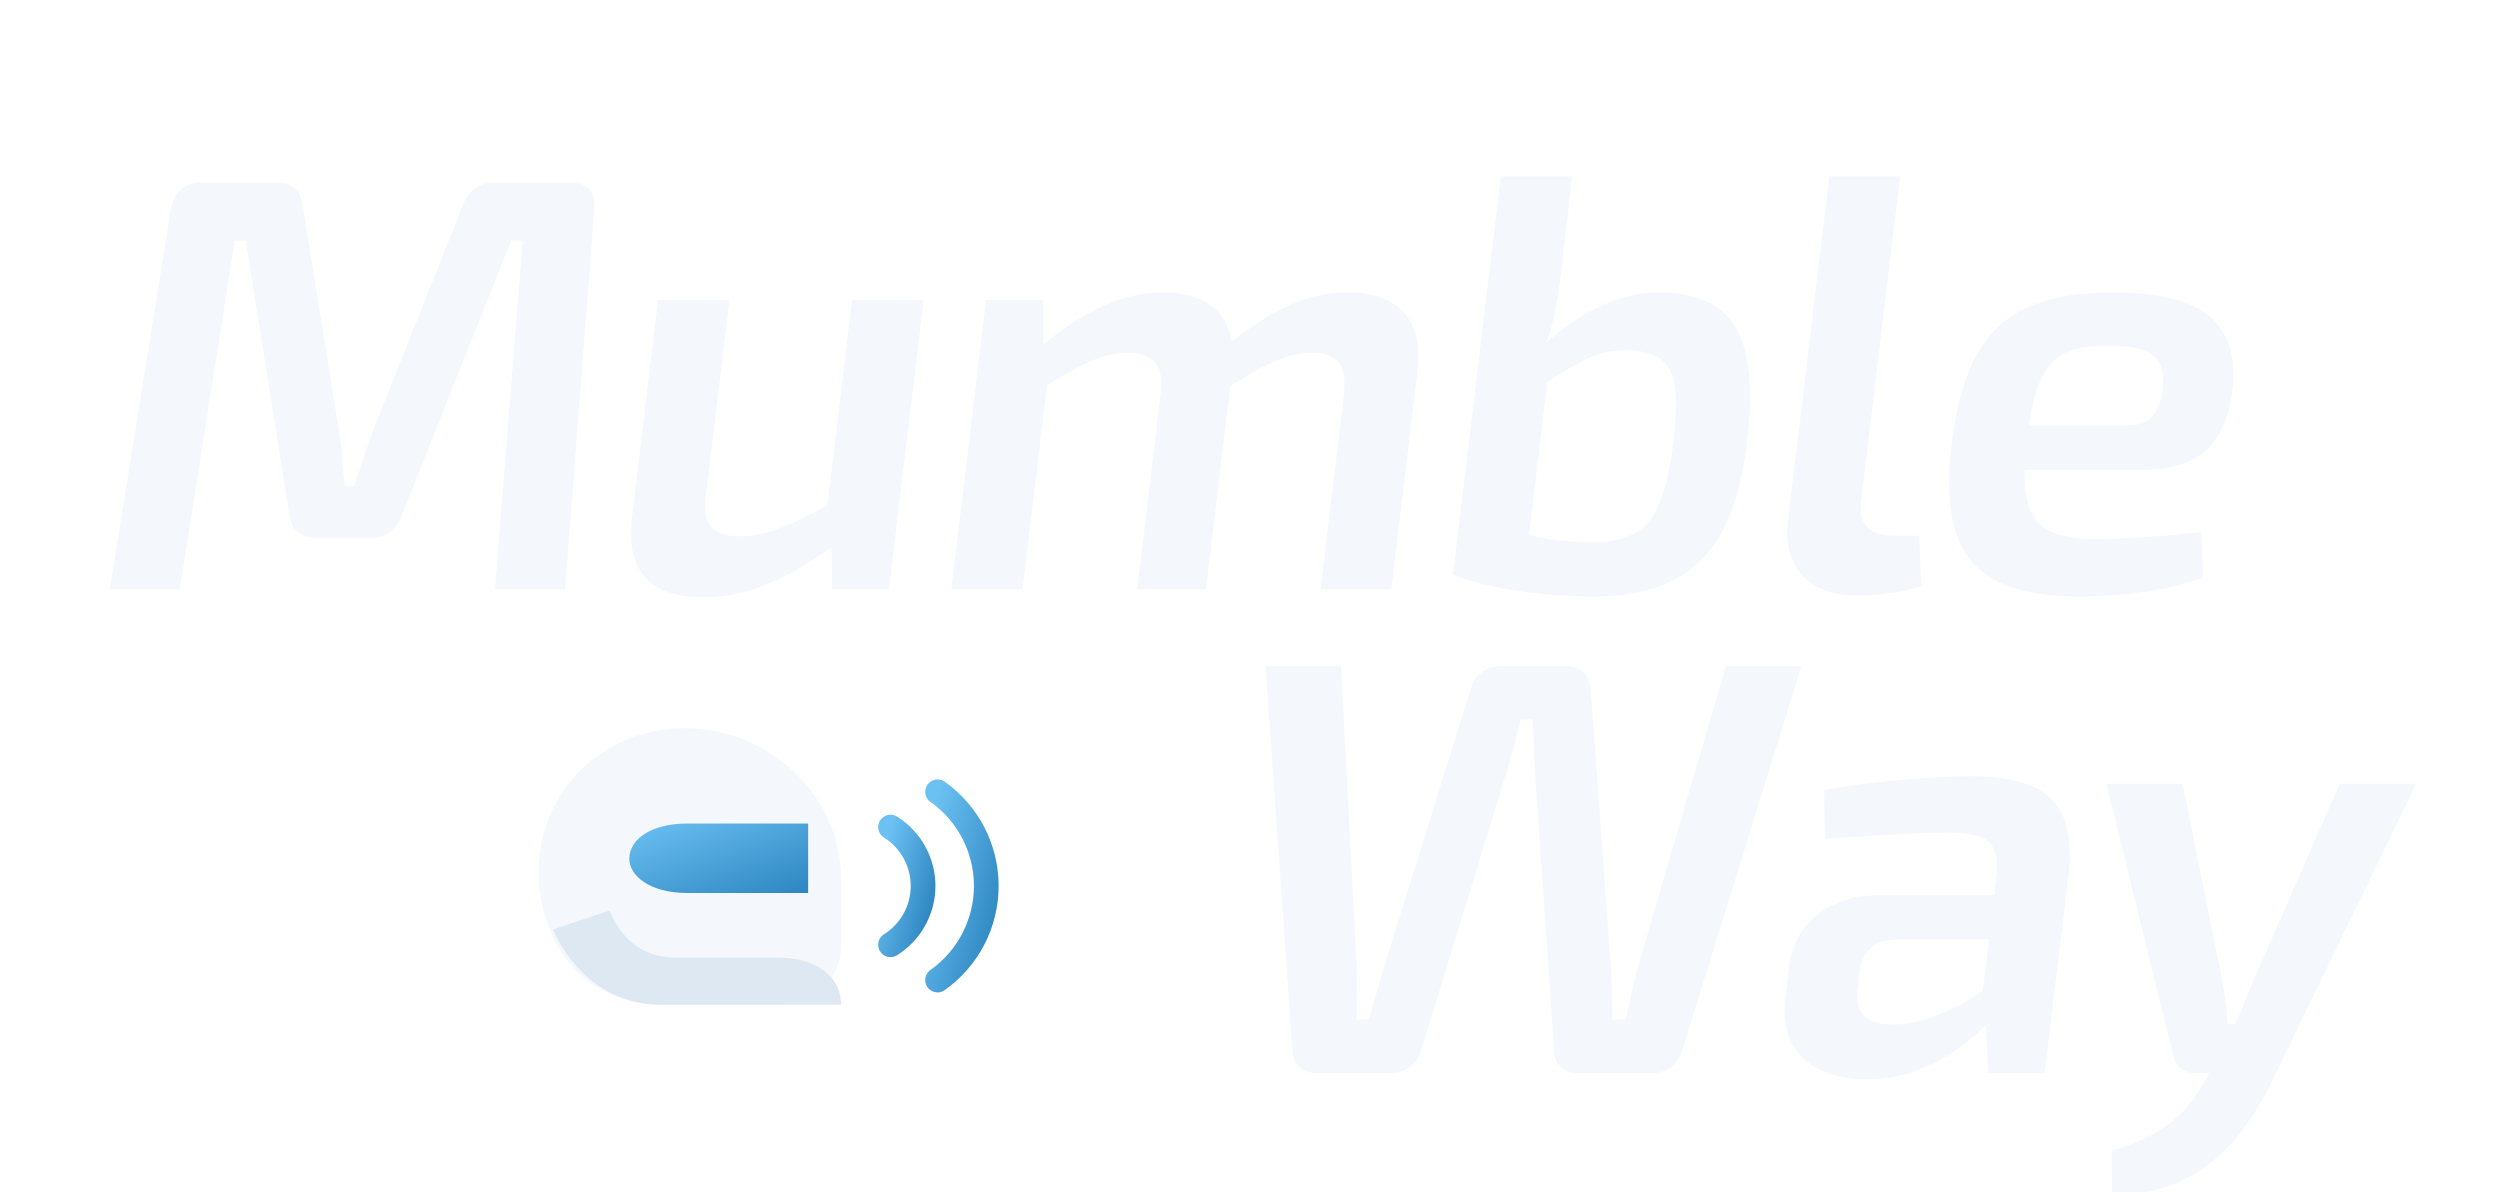
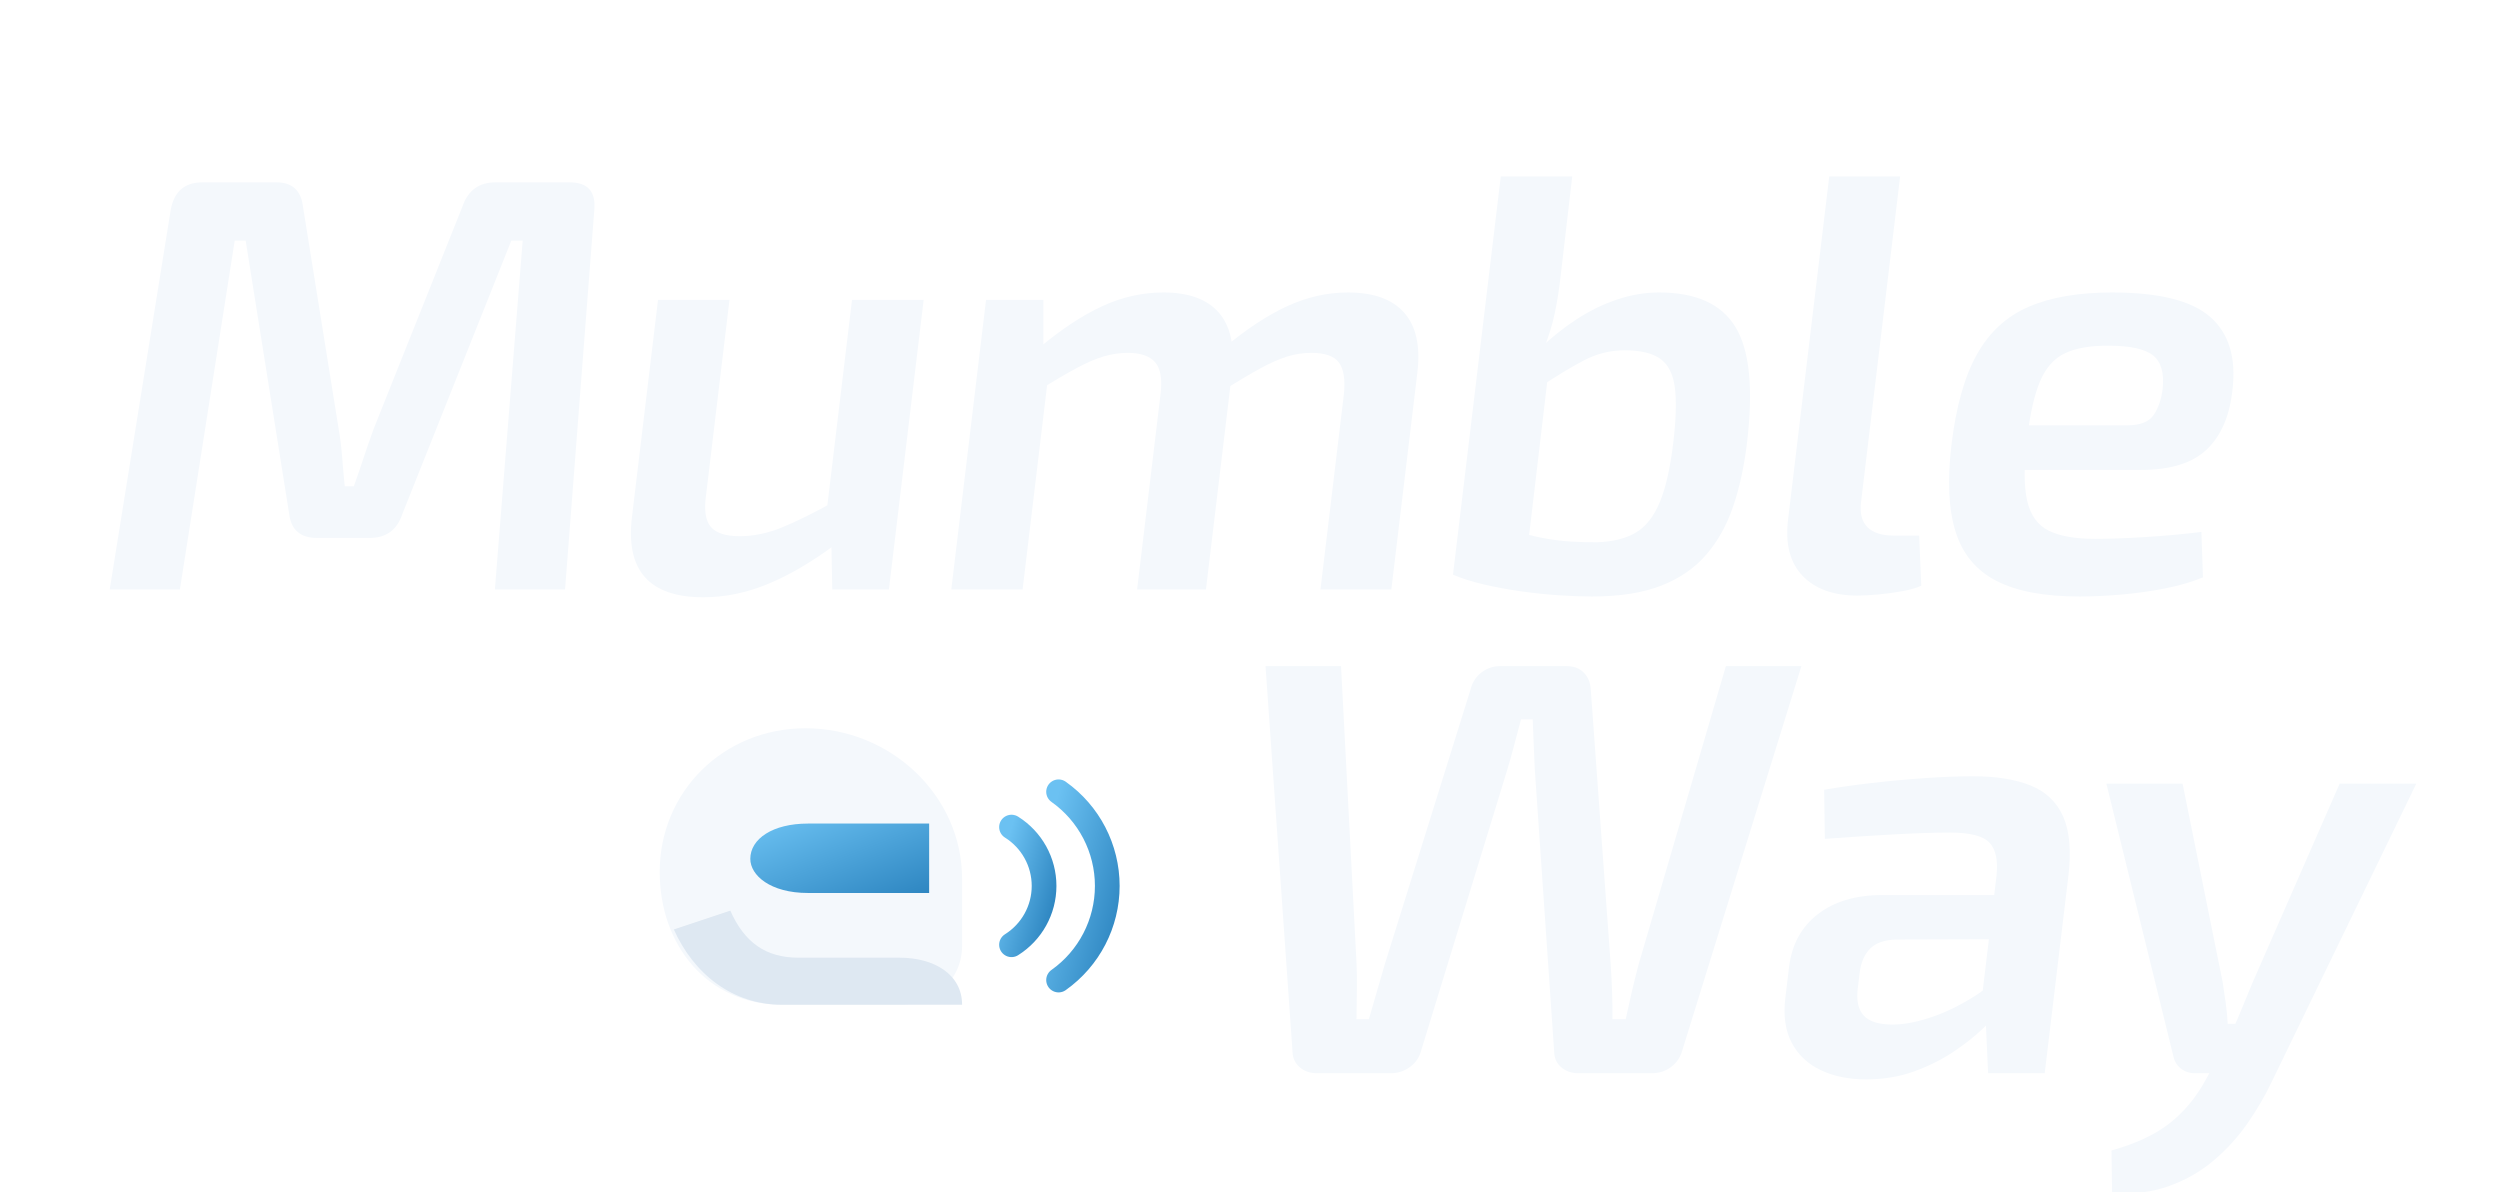
<svg xmlns="http://www.w3.org/2000/svg" viewBox="0 0 537 256" width="537" height="256">
  <defs>
    <linearGradient id="accent-on-dark" x1="0" y1="0" x2="1" y2="1">
      <stop offset="0" stop-color="#6BC1F2" />
      <stop offset="1" stop-color="#2E86C1" />
    </linearGradient>
  </defs>
-   <g transform="translate(102.07,126.61) scale(0.126361)">
+   <g transform="translate(128.06,126.61) scale(0.126361)">
    <path d="M 356 236            C 500 236 622 350 622 492            L 622 606            C 622 664 574 706 516 706            L 316 706            C 190 706 108 606 108 480            C 108 344 216 236 356 236 Z" fill="#F4F8FC" />
    <path d="M 566 398            L 566 516            L 360 516            C 296 516 262 486 262 458            C 262 424 300 398 360 398            Z" fill="url(#accent-on-dark)" />
    <path d="M 316 706            C 232 706 166 654 132 578            L 228 546            C 252 600 288 626 344 626            L 516 626            C 574 626 622 654 622 706            Z" fill="#DEE8F2" />
    <g stroke="url(#accent-on-dark)" stroke-width="42" fill="none" stroke-linecap="round">
      <path d="M 706 404 A 118 118 0 0 1 706 604" />
      <path d="M 786 344 A 196 196 0 0 1 786 664" />
    </g>
  </g>
  <g fill="#F4F8FC">
    <g transform="matrix(1 0 -0.12 1 30.72 0)">
      <g transform="translate(0,126.61)">
        <path transform="translate(0.00,0) scale(0.12673,-0.12673)" d="M760.10 690.00Q806.80 690.00 807.66 642.02L835.22 0.00H716.29L692.45 591.27H673.18L544.04 127.66Q535.46 87.25 493.32 87.25H404.78Q362.22 87.25 352.35 127.66L222.92 591.27H204.37L182.39 0.00H63.46L89.59 642.02Q91.88 690.00 137.87 690.00H263.02Q303.16 690.00 313.02 649.30L419.19 270.80Q426.03 247.22 430.66 223.35Q435.30 199.48 440.85 174.91H456.25Q462.09 199.48 467.08 223.35Q472.07 247.22 478.20 272.22L583.50 649.30Q592.66 690.00 634.51 690.00Z" />
        <path transform="translate(110.13,0) scale(0.12673,-0.12673)" d="M186.02 490.76V158.88Q185.30 121.55 200.70 105.87Q216.10 90.20 251.45 90.20Q286.38 90.20 321.25 105.07Q356.11 119.95 406.46 150.01L417.75 78.29Q362.48 32.71 310.00 9.71Q257.51 -13.29 202.22 -13.29Q64.88 -13.29 64.88 122.45V490.76ZM515.12 490.76V0.00H419.09L405.88 94.89L393.70 109.02V490.76Z" />
        <path transform="translate(180.21,0) scale(0.12673,-0.12673)" d="M679.67 503.34Q744.98 503.34 779.35 468.90Q813.72 434.47 813.72 367.60V0.00H693.59V331.17Q692.88 368.08 678.77 384.53Q664.66 400.98 630.02 400.98Q608.93 400.98 589.48 394.65Q570.02 388.32 546.21 374.37Q522.41 360.41 487.90 337.20L481.16 409.62Q531.56 456.62 579.39 479.98Q627.23 503.34 679.67 503.34ZM165.05 490.76 176.55 395.16 188.73 381.02V0.00H67.88V490.76ZM367.03 503.34Q431.05 503.34 464.92 469.26Q498.79 435.18 499.50 367.60V0.00H382.81V331.17Q382.81 369.50 366.99 385.24Q351.17 400.98 318.95 400.98Q298.58 400.98 278.98 395.01Q259.38 389.03 235.07 375.08Q210.77 361.12 175.26 337.20L167.81 409.62Q218.21 456.62 265.90 479.98Q313.59 503.34 367.03 503.34Z" />
        <path transform="translate(287.81,0) scale(0.12673,-0.12673)" d="M357.92 503.34Q452.26 503.34 494.97 444.26Q537.68 385.18 537.68 248.18Q537.68 188.65 527.18 140.79Q516.68 92.94 491.17 58.70Q465.66 24.47 420.83 6.23Q376.01 -12.00 306.36 -12.00Q280.78 -12.00 248.89 -9.86Q217.00 -7.71 183.82 -3.07Q150.64 1.58 120.12 8.51Q89.59 15.45 66.17 25.02L163.08 98.92Q185.16 92.08 209.79 87.37Q234.41 82.66 258.89 81.16Q283.38 79.66 303.78 79.95Q343.55 81.23 367.29 96.21Q391.02 111.19 401.85 147.64Q412.68 184.09 412.68 247.89Q412.68 307.95 404.12 342.25Q395.57 376.55 373.54 390.95Q351.51 405.34 311.16 405.34Q275.20 405.34 244.41 388.18Q213.61 371.02 174.41 342.40L165.81 406.62Q193.21 436.31 223.84 457.96Q254.48 479.60 288.62 491.47Q322.77 503.34 357.92 503.34ZM187.30 700.00 187.88 530.43Q188.17 497.98 185.52 468.66Q182.86 439.34 174.84 410.89L186.59 397.47L187.30 19.29L66.17 25.02V700.00Z" />
        <path transform="translate(358.02,0) scale(0.12673,-0.12673)" d="M189.02 700.00V147.88Q189.02 119.63 205.07 105.45Q221.12 91.26 251.10 91.26H294.34L308.10 6.31Q297.37 0.87 277.69 -2.86Q258.01 -6.58 237.33 -8.51Q216.65 -10.45 202.34 -10.45Q141.11 -10.45 105.00 23.00Q68.88 56.45 68.88 118.18V700.00Z" />
        <path transform="translate(394.14,0) scale(0.12673,-0.12673)" d="M286.96 503.34Q405.92 503.34 458.17 461.89Q510.41 420.45 510.70 338.84Q511.70 272.40 479.51 237.49Q447.32 202.58 372.16 202.58H92.49V278.12H339.46Q372.75 278.12 382.46 295.99Q392.17 313.87 392.17 340.29Q391.46 380.64 368.80 396.88Q346.13 413.12 291.54 413.12Q245.48 413.41 219.46 400.37Q193.44 387.33 182.96 353.16Q172.48 319.00 172.48 255.49Q172.48 186.74 185.38 150.08Q198.28 113.41 227.95 99.57Q257.61 85.73 308.12 85.73Q344.52 85.73 393.33 88.79Q442.14 91.86 486.95 97.44L498.84 20.49Q472.37 8.89 436.99 1.73Q401.61 -5.42 364.09 -8.71Q326.56 -12.00 293.65 -12.00Q203.87 -12.00 149.40 14.51Q94.93 41.02 70.27 97.81Q45.62 154.60 45.62 245.29Q45.62 342.16 70.42 398.52Q95.22 454.89 148.48 479.11Q201.73 503.34 286.96 503.34Z" />
      </g>
      <g transform="translate(254.76,230.53)">
        <path transform="translate(0.00,0) scale(0.12673,-0.12673)" d="M936.08 690.00 811.69 35.25Q808.40 19.91 795.93 9.96Q783.46 0.00 765.41 0.00H641.13Q623.80 0.00 610.83 9.96Q597.86 19.91 595.57 35.96L505.20 515.07Q501.49 536.52 498.21 557.75Q494.94 578.98 491.52 599.72H471.67Q468.54 578.98 465.47 557.25Q462.41 535.52 458.70 514.78L369.33 35.96Q366.33 19.91 353.36 9.96Q340.39 0.00 323.05 0.00H197.77Q180.44 0.00 167.61 9.96Q154.79 19.91 152.21 35.25L27.82 690.00H155.80L242.70 185.24Q246.12 164.51 248.54 140.98Q250.96 117.46 253.80 91.57H274.78Q278.78 115.44 282.93 139.47Q287.07 163.51 290.78 185.53L380.15 650.88Q382.44 668.51 395.12 679.25Q407.80 690.00 425.42 690.00H538.48Q556.10 690.00 568.28 679.25Q580.46 668.51 583.75 650.88L673.41 184.95Q677.83 161.51 681.47 137.91Q685.12 114.30 687.70 91.57H710.09Q712.23 114.59 714.94 138.55Q717.65 162.51 720.78 183.95L808.10 690.00Z" />
        <path transform="translate(118.37,0) scale(0.12673,-0.12673)" d="M315.23 503.34Q374.14 503.34 414.82 487.68Q455.50 472.02 476.38 434.99Q497.26 397.95 497.26 333.46V0.00H401.35L383.73 106.29L375.41 119.89V333.75Q375.12 373.26 356.94 390.59Q338.75 407.92 287.98 407.92Q249.69 407.92 192.48 404.79Q135.27 401.66 76.95 397.23L65.77 480.47Q100.93 486.76 144.90 491.90Q188.87 497.05 233.76 500.19Q278.65 503.34 315.23 503.34ZM445.41 302.02 444.41 227.33 218.92 226.62Q188.55 225.91 175.85 211.01Q163.15 196.11 163.15 170.02V143.36Q163.15 112.59 178.98 97.54Q194.81 82.50 229.32 82.50Q256.16 82.50 288.92 93.29Q321.67 104.08 354.20 124.92Q386.73 145.77 412.98 175.43V112.14Q403.13 97.27 384.22 76.61Q365.31 55.94 337.68 35.98Q310.05 16.02 274.68 2.79Q239.31 -10.45 195.84 -10.45Q151.98 -10.45 117.10 5.20Q82.22 20.84 62.27 51.63Q42.33 82.42 42.33 127.29V179.42Q42.33 237.29 80.43 269.66Q118.53 302.02 186.00 302.02Z" />
        <path transform="translate(185.66,0) scale(0.12673,-0.12673)" d="M537.17 490.76 352.58 -15.15Q340.29 -49.75 320.41 -84.51Q300.53 -119.27 270.98 -147.37Q241.44 -175.47 200.43 -191.04Q159.43 -206.60 104.89 -203.40L95.16 -130.92Q155.02 -113.66 188.32 -84.69Q221.62 -55.73 240.62 -10.88L268.38 53.48Q277.25 74.92 285.39 103.26Q293.54 131.59 299.96 152.91L407.30 490.76ZM141.09 490.76 249.85 152.91Q254.56 135.59 258.98 118.35Q263.41 101.10 266.41 83.79H291.43L252.73 0.00H220.95Q206.91 0.00 195.80 8.17Q184.70 16.34 180.55 29.80L11.93 490.76Z" />
      </g>
    </g>
  </g>
</svg>
